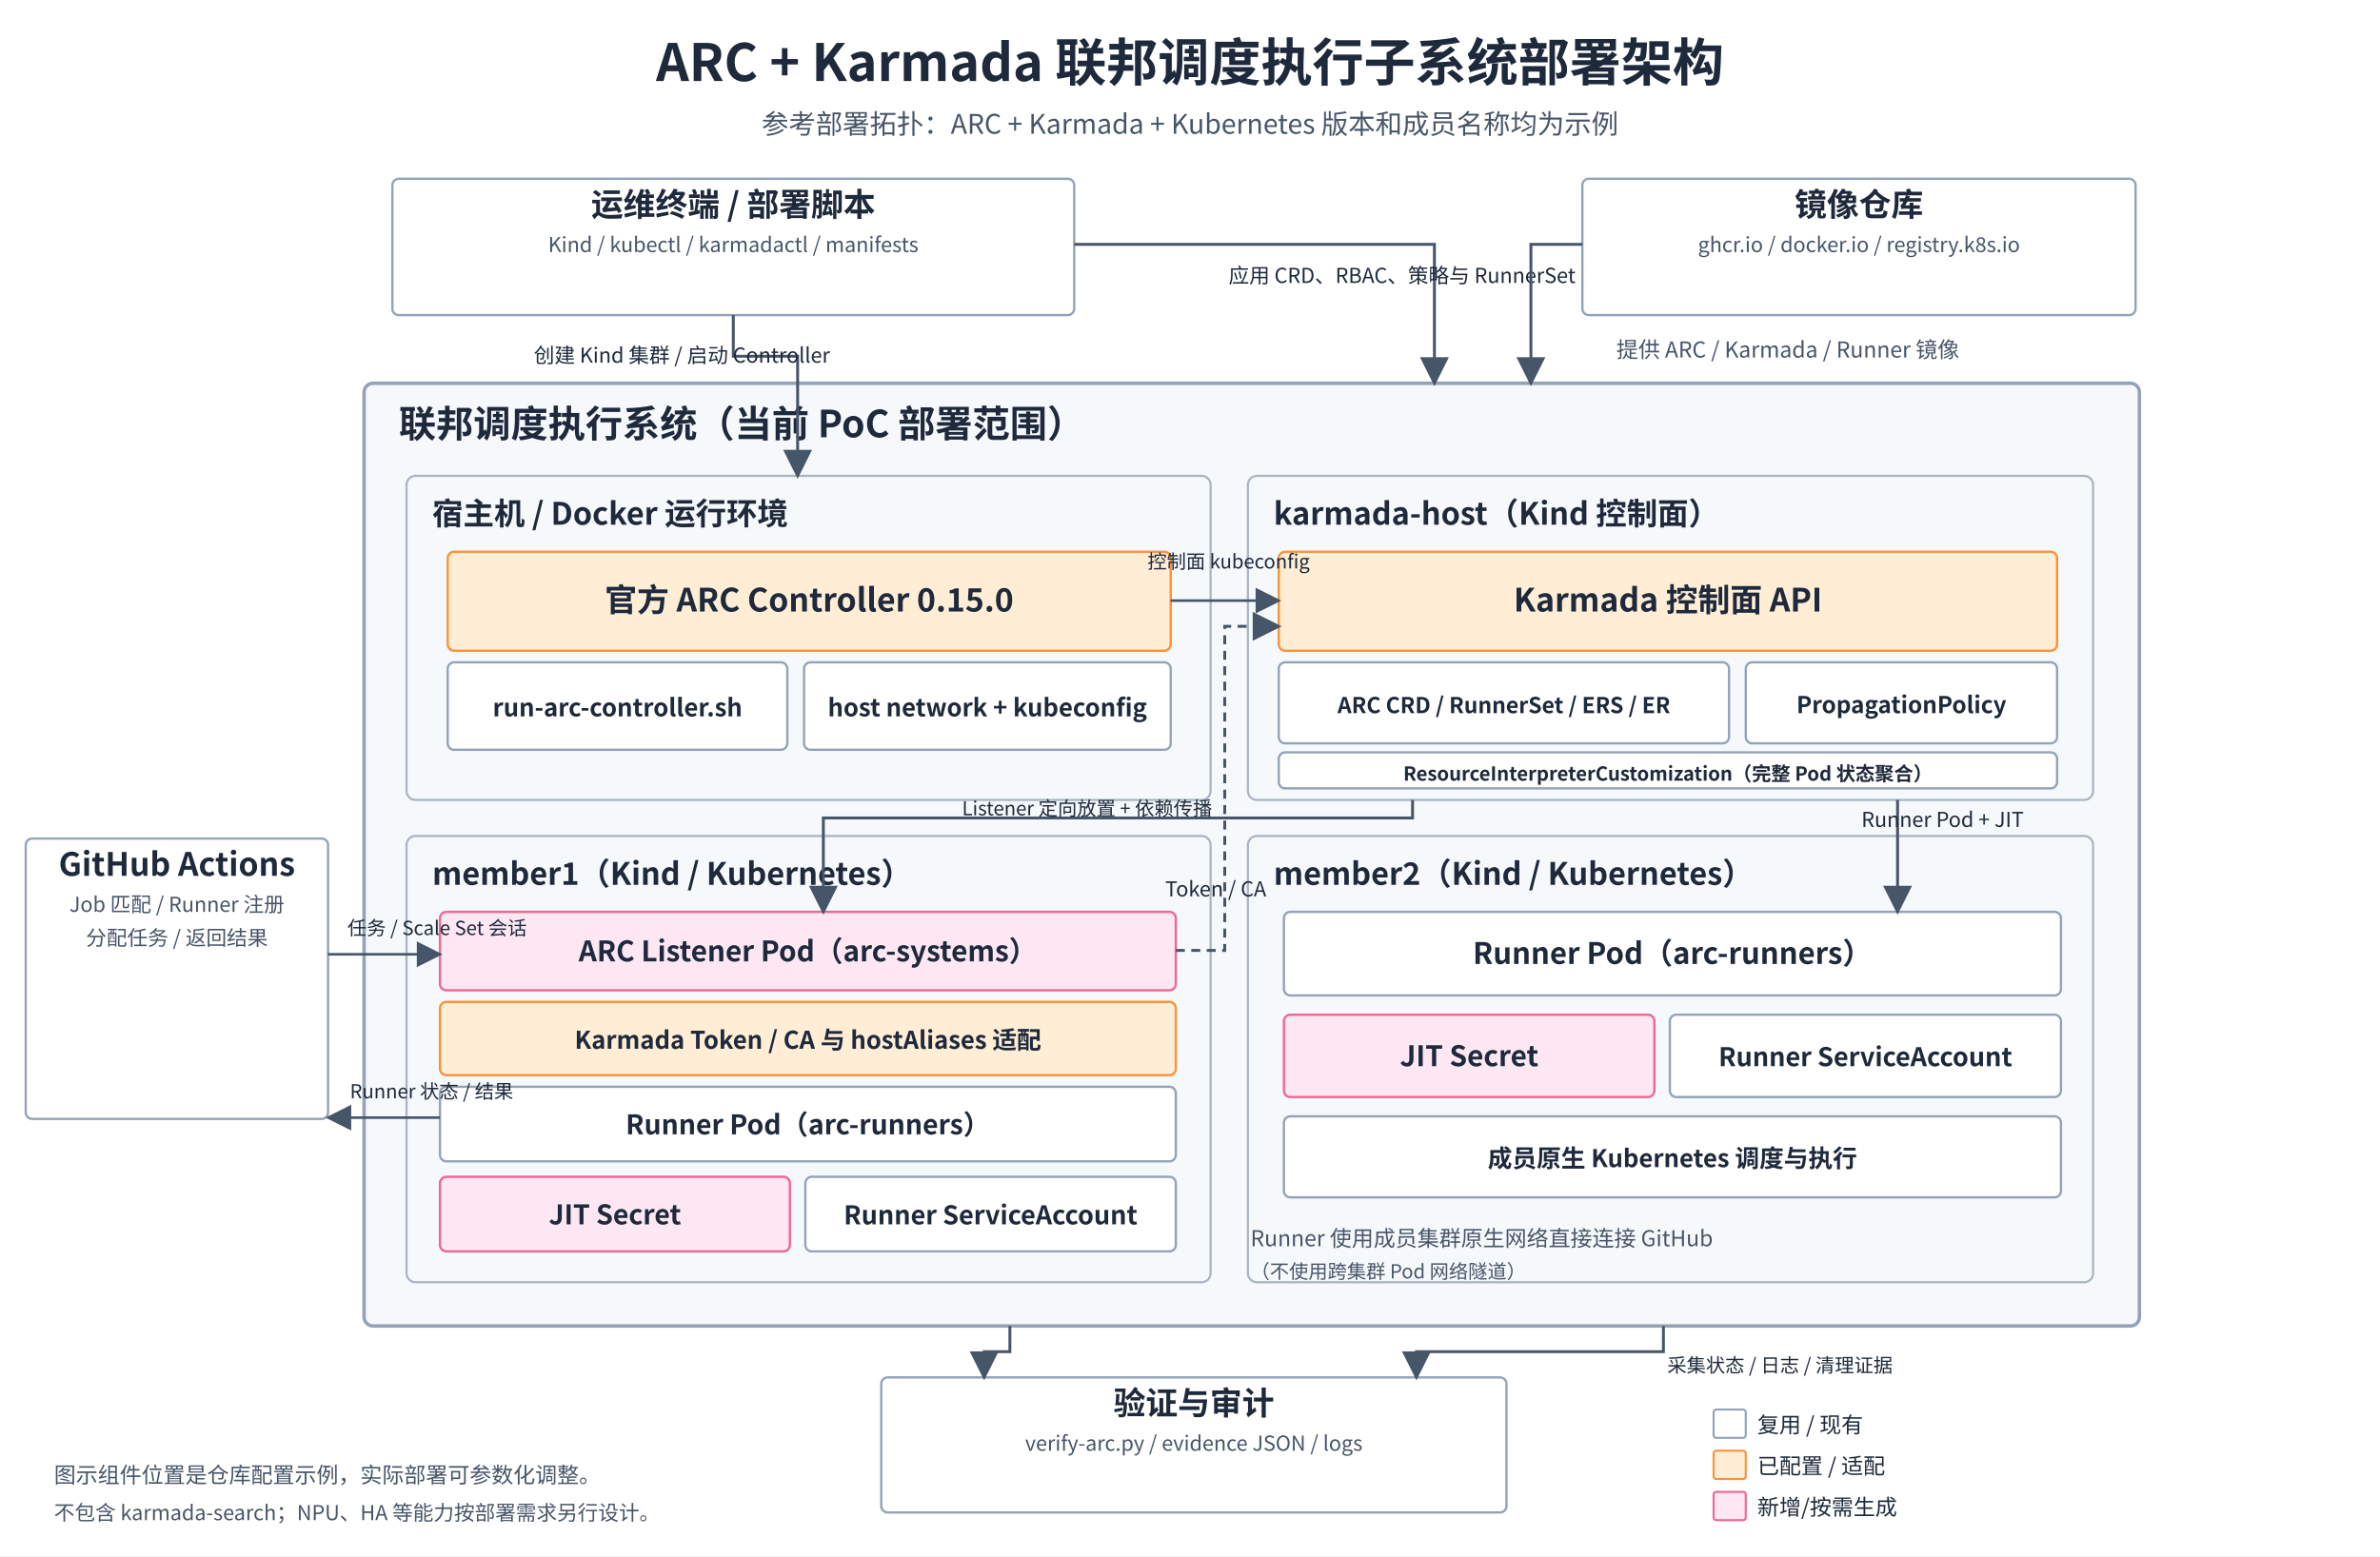
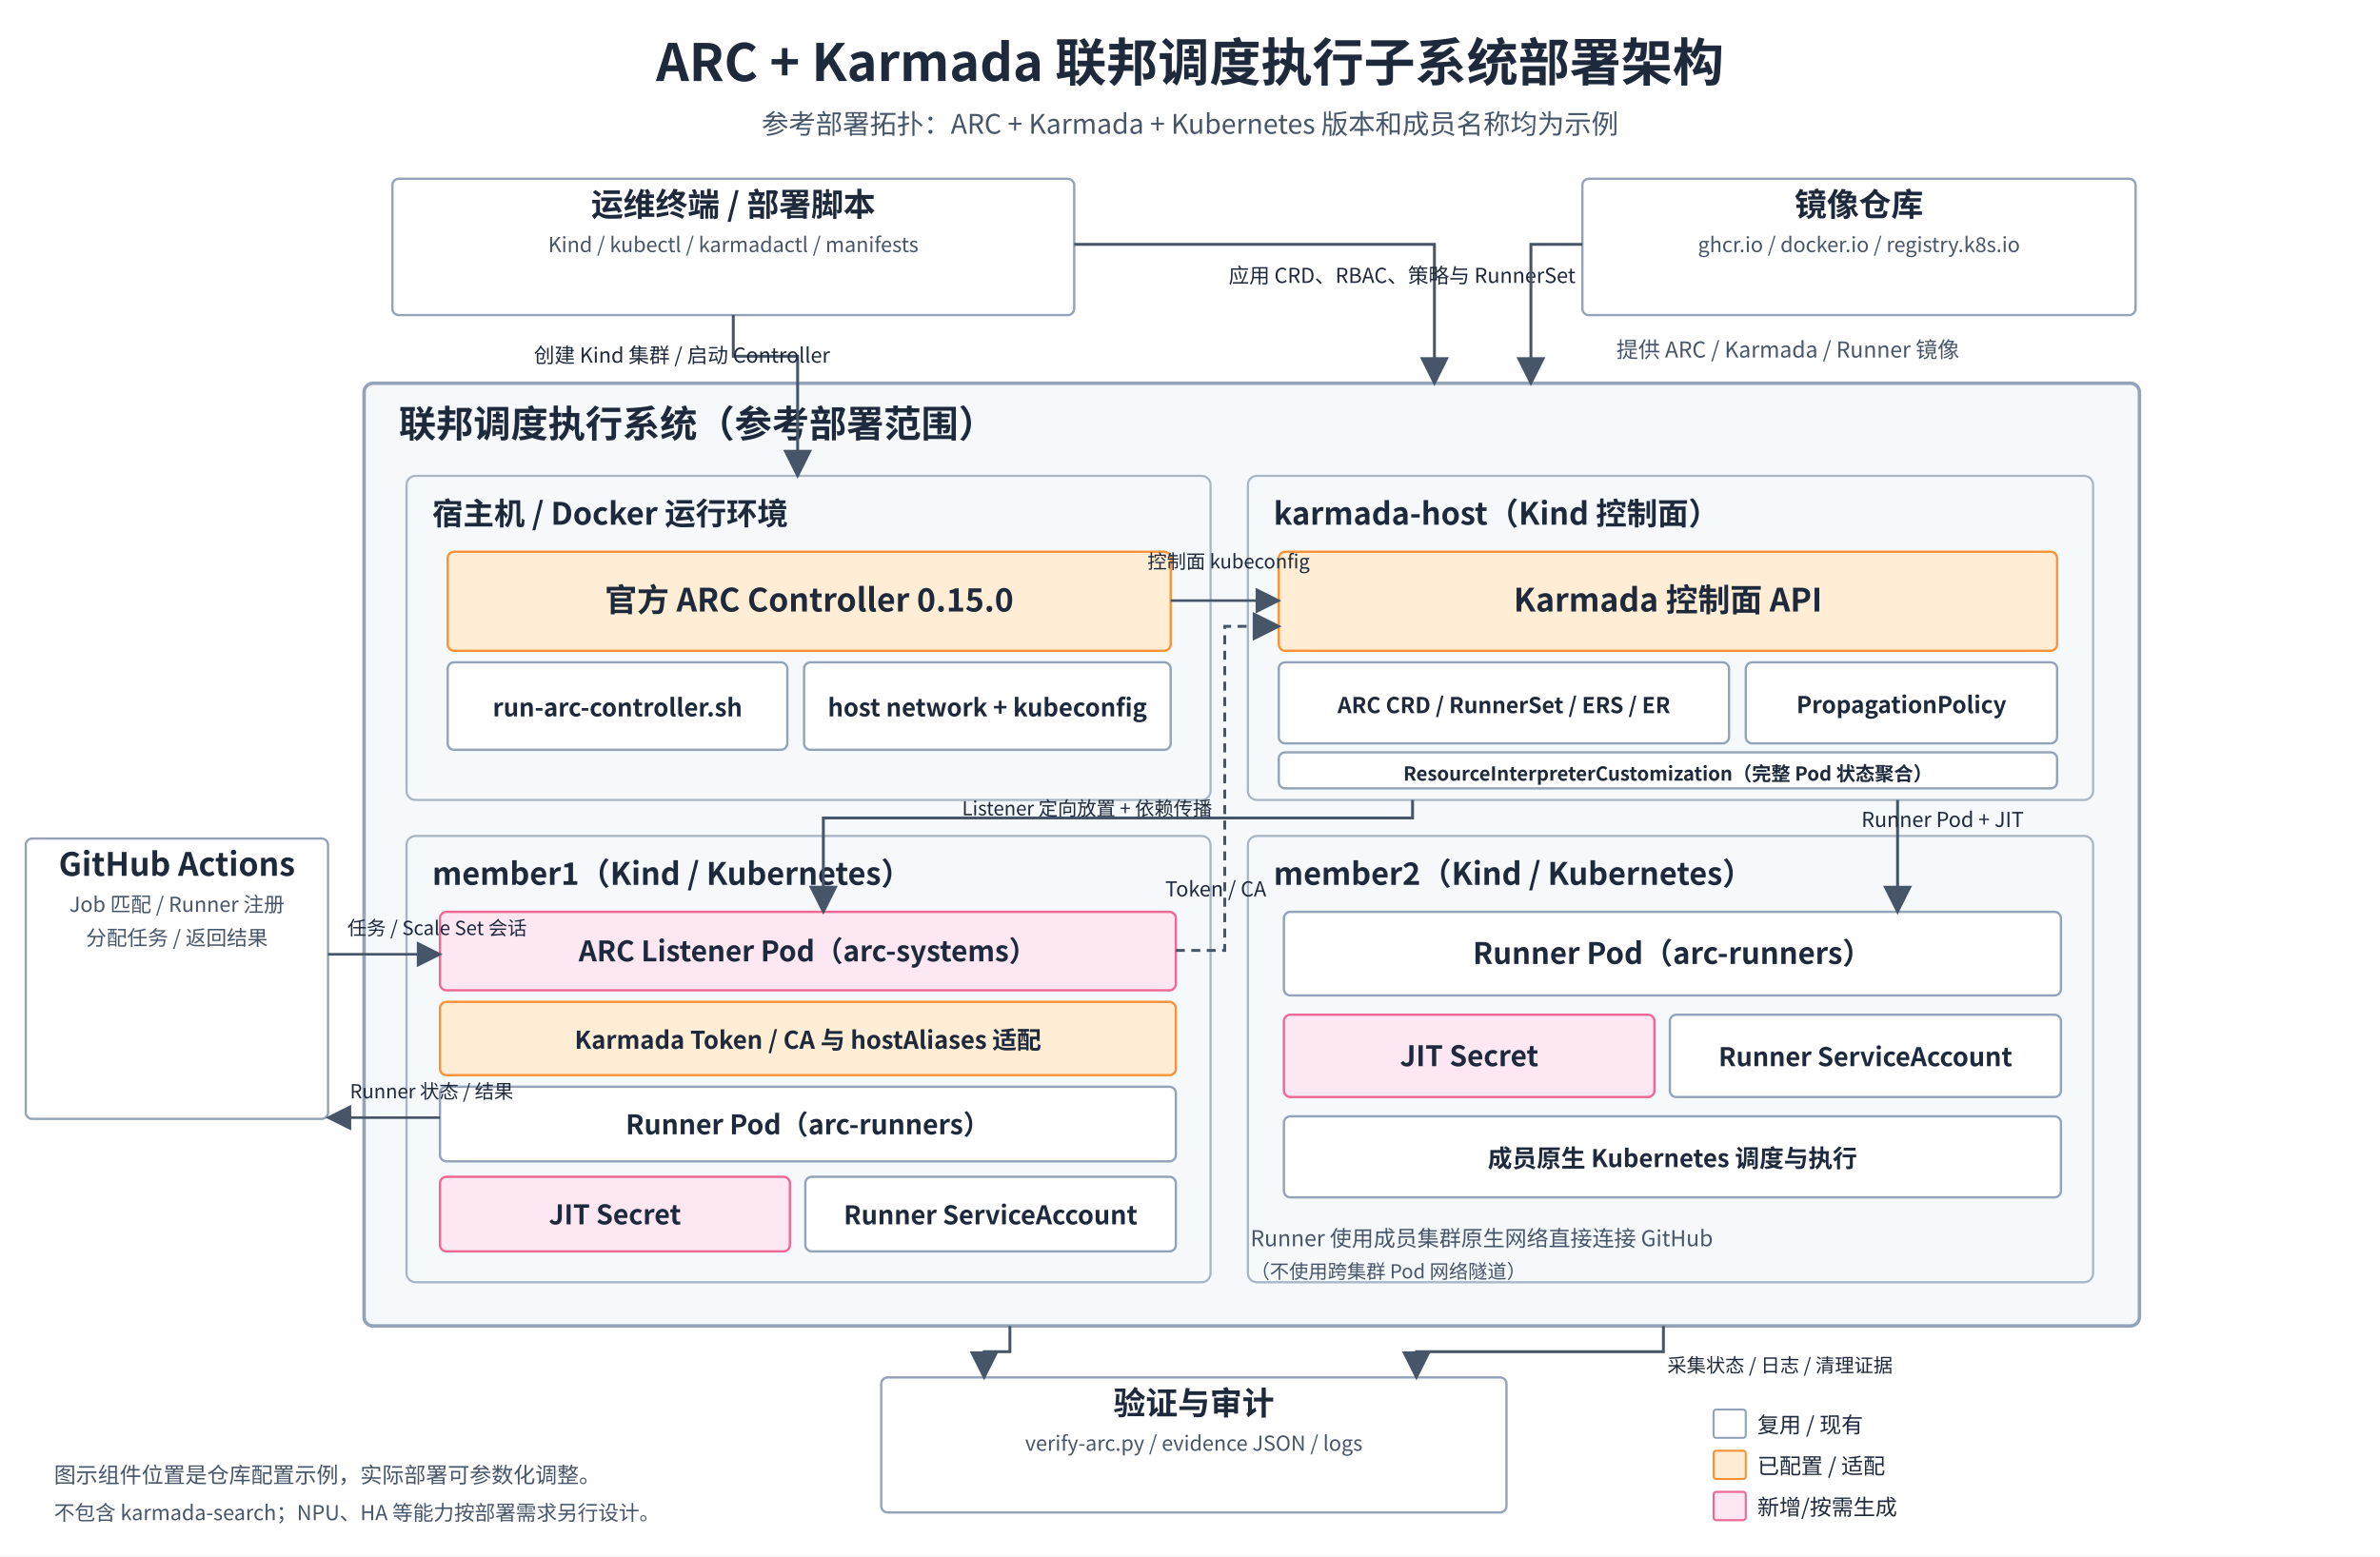
<svg xmlns="http://www.w3.org/2000/svg" width="1850" height="1210" viewBox="0 0 1850 1210" role="img" aria-label="ARC 与 Karmada 联邦调度执行子系统部署图：控制面、成员集群及外部服务关系">
  <defs>
    <marker id="arrow" markerWidth="10" markerHeight="10" refX="9" refY="5" orient="auto">
      <path d="M0 0 L10 5 L0 10Z" fill="#475569" />
    </marker>
  </defs>
  <rect width="1850" height="1210" fill="#fff" />
  <text x="925" y="63" fill="#1e293b" text-anchor="middle" font-size="40" font-weight="750" font-family="Microsoft YaHei,Noto Sans CJK SC,PingFang SC,Arial,sans-serif">ARC + Karmada 联邦调度执行子系统部署架构</text>
  <text x="925" y="104" fill="#475569" text-anchor="middle" font-size="21" font-weight="400" font-family="Microsoft YaHei,Noto Sans CJK SC,PingFang SC,Arial,sans-serif">参考部署拓扑：ARC + Karmada + Kubernetes 版本和成员名称均为示例</text>
  <rect x="305" y="139" width="530" height="106" rx="5" fill="#fff" stroke="#94a3b8" stroke-width="1.8" />
  <text x="570" y="168" fill="#1e293b" text-anchor="middle" font-size="25" font-weight="650" font-family="Microsoft YaHei,Noto Sans CJK SC,PingFang SC,Arial,sans-serif">运维终端 / 部署脚本</text>
  <text x="570" y="196" fill="#475569" text-anchor="middle" font-size="16" font-weight="400" font-family="Microsoft YaHei,Noto Sans CJK SC,PingFang SC,Arial,sans-serif">Kind / kubectl / karmadactl / manifests</text>
  <rect x="1230" y="139" width="430" height="106" rx="5" fill="#fff" stroke="#94a3b8" stroke-width="1.8" />
  <text x="1445" y="168" fill="#1e293b" text-anchor="middle" font-size="25" font-weight="650" font-family="Microsoft YaHei,Noto Sans CJK SC,PingFang SC,Arial,sans-serif">镜像仓库</text>
  <text x="1445" y="196" fill="#475569" text-anchor="middle" font-size="16" font-weight="400" font-family="Microsoft YaHei,Noto Sans CJK SC,PingFang SC,Arial,sans-serif">ghcr.io / docker.io / registry.k8s.io</text>
  <rect x="20" y="652" width="235" height="218" rx="5" fill="#fff" stroke="#94a3b8" stroke-width="1.8" />
  <text x="137.5" y="681" fill="#1e293b" text-anchor="middle" font-size="25" font-weight="650" font-family="Microsoft YaHei,Noto Sans CJK SC,PingFang SC,Arial,sans-serif">GitHub Actions</text>
  <text x="137.5" y="709" fill="#475569" text-anchor="middle" font-size="16" font-weight="400" font-family="Microsoft YaHei,Noto Sans CJK SC,PingFang SC,Arial,sans-serif">Job 匹配 / Runner 注册</text>
  <text x="137.5" y="735" fill="#475569" text-anchor="middle" font-size="16" font-weight="400" font-family="Microsoft YaHei,Noto Sans CJK SC,PingFang SC,Arial,sans-serif">分配任务 / 返回结果</text>
  <rect x="685" y="1071" width="486" height="105" rx="5" fill="#fff" stroke="#94a3b8" stroke-width="1.8" />
  <text x="928" y="1100" fill="#1e293b" text-anchor="middle" font-size="25" font-weight="650" font-family="Microsoft YaHei,Noto Sans CJK SC,PingFang SC,Arial,sans-serif">验证与审计</text>
  <text x="928" y="1128" fill="#475569" text-anchor="middle" font-size="16" font-weight="400" font-family="Microsoft YaHei,Noto Sans CJK SC,PingFang SC,Arial,sans-serif">verify-arc.py / evidence JSON / logs</text>
  <rect x="283" y="298" width="1380" height="733" rx="7" fill="#f6f9fc" stroke="#94a3b8" stroke-width="2.7" />
-   <text x="310" y="340" fill="#1e293b" text-anchor="start" font-size="29" font-weight="700" font-family="Microsoft YaHei,Noto Sans CJK SC,PingFang SC,Arial,sans-serif">联邦调度执行系统（当前 PoC 部署范围）</text>
+   <text x="310" y="340" fill="#1e293b" text-anchor="start" font-size="29" font-weight="700" font-family="Microsoft YaHei,Noto Sans CJK SC,PingFang SC,Arial,sans-serif">联邦调度执行系统（参考部署范围）</text>
  <rect x="316" y="370" width="625" height="252" rx="7" fill="#f6f9fc" stroke="#a9b5c3" stroke-width="1.7" />
  <text x="336" y="408" fill="#1e293b" text-anchor="start" font-size="24" font-weight="650" font-family="Microsoft YaHei,Noto Sans CJK SC,PingFang SC,Arial,sans-serif">宿主机 / Docker 运行环境</text>
  <rect x="970" y="370" width="657" height="252" rx="7" fill="#f6f9fc" stroke="#a9b5c3" stroke-width="1.7" />
  <text x="990" y="408" fill="#1e293b" text-anchor="start" font-size="24" font-weight="650" font-family="Microsoft YaHei,Noto Sans CJK SC,PingFang SC,Arial,sans-serif">karmada-host（Kind 控制面）</text>
  <rect x="348" y="429" width="562" height="77" rx="5" fill="#ffedd5" stroke="#fa9238" stroke-width="1.8" />
  <text x="629" y="475.5" fill="#1e293b" text-anchor="middle" font-size="25" font-weight="650" font-family="Microsoft YaHei,Noto Sans CJK SC,PingFang SC,Arial,sans-serif">官方 ARC Controller 0.15.0</text>
  <rect x="348" y="515" width="264" height="68" rx="5" fill="#fff" stroke="#94a3b8" stroke-width="1.8" />
  <text x="480" y="557" fill="#1e293b" text-anchor="middle" font-size="19" font-weight="650" font-family="Microsoft YaHei,Noto Sans CJK SC,PingFang SC,Arial,sans-serif">run-arc-controller.sh</text>
  <rect x="625" y="515" width="285" height="68" rx="5" fill="#fff" stroke="#94a3b8" stroke-width="1.8" />
  <text x="767.5" y="557" fill="#1e293b" text-anchor="middle" font-size="19" font-weight="650" font-family="Microsoft YaHei,Noto Sans CJK SC,PingFang SC,Arial,sans-serif">host network + kubeconfig</text>
  <rect x="994" y="429" width="605" height="77" rx="5" fill="#ffedd5" stroke="#fa9238" stroke-width="1.8" />
  <text x="1296.5" y="475.5" fill="#1e293b" text-anchor="middle" font-size="25" font-weight="650" font-family="Microsoft YaHei,Noto Sans CJK SC,PingFang SC,Arial,sans-serif">Karmada 控制面 API</text>
  <rect x="994" y="515" width="350" height="63" rx="5" fill="#fff" stroke="#94a3b8" stroke-width="1.8" />
  <text x="1169" y="554.5" fill="#1e293b" text-anchor="middle" font-size="17" font-weight="650" font-family="Microsoft YaHei,Noto Sans CJK SC,PingFang SC,Arial,sans-serif">ARC CRD / RunnerSet / ERS / ER</text>
  <rect x="1357" y="515" width="242" height="63" rx="5" fill="#fff" stroke="#94a3b8" stroke-width="1.8" />
  <text x="1478" y="554.5" fill="#1e293b" text-anchor="middle" font-size="18" font-weight="650" font-family="Microsoft YaHei,Noto Sans CJK SC,PingFang SC,Arial,sans-serif">PropagationPolicy</text>
  <rect x="994" y="585" width="605" height="28" rx="5" fill="#fff" stroke="#94a3b8" stroke-width="1.8" />
  <text x="1296.5" y="607" fill="#1e293b" text-anchor="middle" font-size="15" font-weight="650" font-family="Microsoft YaHei,Noto Sans CJK SC,PingFang SC,Arial,sans-serif">ResourceInterpreterCustomization（完整 Pod 状态聚合）</text>
  <rect x="316" y="650" width="625" height="347" rx="7" fill="#f6f9fc" stroke="#a9b5c3" stroke-width="1.7" />
  <text x="336" y="688" fill="#1e293b" text-anchor="start" font-size="24" font-weight="650" font-family="Microsoft YaHei,Noto Sans CJK SC,PingFang SC,Arial,sans-serif">member1（Kind / Kubernetes）</text>
  <rect x="970" y="650" width="657" height="347" rx="7" fill="#f6f9fc" stroke="#a9b5c3" stroke-width="1.7" />
  <text x="990" y="688" fill="#1e293b" text-anchor="start" font-size="24" font-weight="650" font-family="Microsoft YaHei,Noto Sans CJK SC,PingFang SC,Arial,sans-serif">member2（Kind / Kubernetes）</text>
  <rect x="342" y="709" width="572" height="61" rx="5" fill="#fce7f3" stroke="#ef6894" stroke-width="1.8" />
  <text x="628" y="747.5" fill="#1e293b" text-anchor="middle" font-size="22" font-weight="650" font-family="Microsoft YaHei,Noto Sans CJK SC,PingFang SC,Arial,sans-serif">ARC Listener Pod（arc-systems）</text>
  <rect x="342" y="779" width="572" height="57" rx="5" fill="#ffedd5" stroke="#fa9238" stroke-width="1.8" />
  <text x="628" y="815.5" fill="#1e293b" text-anchor="middle" font-size="19" font-weight="650" font-family="Microsoft YaHei,Noto Sans CJK SC,PingFang SC,Arial,sans-serif">Karmada Token / CA 与 hostAliases 适配</text>
  <rect x="342" y="845" width="572" height="58" rx="5" fill="#fff" stroke="#94a3b8" stroke-width="1.8" />
  <text x="628" y="882" fill="#1e293b" text-anchor="middle" font-size="21" font-weight="650" font-family="Microsoft YaHei,Noto Sans CJK SC,PingFang SC,Arial,sans-serif">Runner Pod（arc-runners）</text>
  <rect x="342" y="915" width="272" height="58" rx="5" fill="#fce7f3" stroke="#ef6894" stroke-width="1.8" />
  <text x="478" y="952" fill="#1e293b" text-anchor="middle" font-size="21" font-weight="650" font-family="Microsoft YaHei,Noto Sans CJK SC,PingFang SC,Arial,sans-serif">JIT Secret</text>
  <rect x="626" y="915" width="288" height="58" rx="5" fill="#fff" stroke="#94a3b8" stroke-width="1.8" />
  <text x="770" y="952" fill="#1e293b" text-anchor="middle" font-size="20" font-weight="650" font-family="Microsoft YaHei,Noto Sans CJK SC,PingFang SC,Arial,sans-serif">Runner ServiceAccount</text>
  <rect x="998" y="709" width="604" height="65" rx="5" fill="#fff" stroke="#94a3b8" stroke-width="1.8" />
  <text x="1300" y="749.5" fill="#1e293b" text-anchor="middle" font-size="23" font-weight="650" font-family="Microsoft YaHei,Noto Sans CJK SC,PingFang SC,Arial,sans-serif">Runner Pod（arc-runners）</text>
  <rect x="998" y="789" width="288" height="64" rx="5" fill="#fce7f3" stroke="#ef6894" stroke-width="1.8" />
  <text x="1142" y="829" fill="#1e293b" text-anchor="middle" font-size="22" font-weight="650" font-family="Microsoft YaHei,Noto Sans CJK SC,PingFang SC,Arial,sans-serif">JIT Secret</text>
  <rect x="1298" y="789" width="304" height="64" rx="5" fill="#fff" stroke="#94a3b8" stroke-width="1.8" />
  <text x="1450" y="829" fill="#1e293b" text-anchor="middle" font-size="20" font-weight="650" font-family="Microsoft YaHei,Noto Sans CJK SC,PingFang SC,Arial,sans-serif">Runner ServiceAccount</text>
  <rect x="998" y="868" width="604" height="63" rx="5" fill="#fff" stroke="#94a3b8" stroke-width="1.8" />
  <text x="1300" y="907.5" fill="#1e293b" text-anchor="middle" font-size="19" font-weight="650" font-family="Microsoft YaHei,Noto Sans CJK SC,PingFang SC,Arial,sans-serif">成员原生 Kubernetes 调度与执行</text>
  <polyline points="570,245 570,277 620,277 620,370" stroke="#475569" stroke-width="2.25" fill="none" marker-end="url(#arrow)" />
  <text x="415" y="282" fill="#1e293b" text-anchor="start" font-size="16" font-weight="450" font-family="Microsoft YaHei,Noto Sans CJK SC,PingFang SC,Arial,sans-serif">创建 Kind 集群 / 启动 Controller</text>
  <polyline points="835,190 1115,190 1115,298" stroke="#475569" stroke-width="2.25" fill="none" marker-end="url(#arrow)" />
  <text x="955" y="220" fill="#1e293b" text-anchor="start" font-size="16" font-weight="450" font-family="Microsoft YaHei,Noto Sans CJK SC,PingFang SC,Arial,sans-serif">应用 CRD、RBAC、策略与 RunnerSet</text>
  <polyline points="1230,190 1190,190 1190,298" stroke="#475569" stroke-width="2.25" fill="none" marker-end="url(#arrow)" />
  <text x="1523" y="278" fill="#475569" text-anchor="end" font-size="17" font-weight="450" font-family="Microsoft YaHei,Noto Sans CJK SC,PingFang SC,Arial,sans-serif">提供 ARC / Karmada / Runner 镜像</text>
  <line x1="910" y1="467" x2="994" y2="467" stroke="#475569" stroke-width="2" fill="none" marker-end="url(#arrow)" />
  <text x="955" y="442" fill="#1e293b" text-anchor="middle" font-size="15" font-weight="500" font-family="Microsoft YaHei,Noto Sans CJK SC,PingFang SC,Arial,sans-serif">控制面 kubeconfig</text>
  <polyline points="1098,622 1098,636 640,636 640,709" stroke="#475569" stroke-width="2.25" fill="none" marker-end="url(#arrow)" />
  <text x="845" y="634" fill="#1e293b" text-anchor="middle" font-size="15" font-weight="500" font-family="Microsoft YaHei,Noto Sans CJK SC,PingFang SC,Arial,sans-serif">Listener 定向放置 + 依赖传播</text>
  <polyline points="1475,622 1475,709" stroke="#475569" stroke-width="2.25" fill="none" marker-end="url(#arrow)" />
  <text x="1510" y="643" fill="#1e293b" text-anchor="middle" font-size="16" font-weight="500" font-family="Microsoft YaHei,Noto Sans CJK SC,PingFang SC,Arial,sans-serif">Runner Pod + JIT</text>
  <polyline points="914,739 952,739 952,487 994,487" stroke="#475569" stroke-width="2.25" fill="none" stroke-dasharray="7 5" marker-end="url(#arrow)" />
  <text x="945" y="697" fill="#1e293b" text-anchor="middle" font-size="16" font-weight="500" font-family="Microsoft YaHei,Noto Sans CJK SC,PingFang SC,Arial,sans-serif">Token / CA</text>
  <line x1="255" y1="742" x2="342" y2="742" stroke="#475569" stroke-width="2" fill="none" marker-end="url(#arrow)" />
  <text x="270" y="727" fill="#1e293b" text-anchor="start" font-size="15" font-weight="500" font-family="Microsoft YaHei,Noto Sans CJK SC,PingFang SC,Arial,sans-serif">任务 / Scale Set 会话</text>
  <line x1="342" y1="869" x2="255" y2="869" stroke="#475569" stroke-width="2" fill="none" marker-end="url(#arrow)" />
  <text x="272" y="854" fill="#1e293b" text-anchor="start" font-size="15" font-weight="500" font-family="Microsoft YaHei,Noto Sans CJK SC,PingFang SC,Arial,sans-serif">Runner 状态 / 结果</text>
  <text x="972" y="969" fill="#475569" text-anchor="start" font-size="17" font-weight="450" font-family="Microsoft YaHei,Noto Sans CJK SC,PingFang SC,Arial,sans-serif">Runner 使用成员集群原生网络直接连接 GitHub</text>
  <text x="972" y="994" fill="#475569" text-anchor="start" font-size="15" font-weight="400" font-family="Microsoft YaHei,Noto Sans CJK SC,PingFang SC,Arial,sans-serif">（不使用跨集群 Pod 网络隧道）</text>
  <polyline points="785,1031 785,1051 765,1051 765,1071" stroke="#475569" stroke-width="2.25" fill="none" marker-end="url(#arrow)" />
  <polyline points="1293,1031 1293,1051 1101,1051 1101,1071" stroke="#475569" stroke-width="2.25" fill="none" marker-end="url(#arrow)" />
  <text x="1296" y="1067" fill="#1e293b" text-anchor="start" font-size="15" font-weight="450" font-family="Microsoft YaHei,Noto Sans CJK SC,PingFang SC,Arial,sans-serif">采集状态 / 日志 / 清理证据</text>
  <rect x="1332" y="1096" width="25" height="22" rx="2" fill="#fff" stroke="#94a3b8" stroke-width="1.6" />
  <text x="1366" y="1114" fill="#1e293b" text-anchor="start" font-size="17" font-weight="400" font-family="Microsoft YaHei,Noto Sans CJK SC,PingFang SC,Arial,sans-serif">复用 / 现有</text>
  <rect x="1332" y="1128" width="25" height="22" rx="2" fill="#ffedd5" stroke="#fa9238" stroke-width="1.6" />
  <text x="1366" y="1146" fill="#1e293b" text-anchor="start" font-size="17" font-weight="400" font-family="Microsoft YaHei,Noto Sans CJK SC,PingFang SC,Arial,sans-serif">已配置 / 适配</text>
  <rect x="1332" y="1160" width="25" height="22" rx="2" fill="#fce7f3" stroke="#ef6894" stroke-width="1.6" />
  <text x="1366" y="1178" fill="#1e293b" text-anchor="start" font-size="17" font-weight="400" font-family="Microsoft YaHei,Noto Sans CJK SC,PingFang SC,Arial,sans-serif">新增/按需生成</text>
  <text x="42" y="1153" fill="#475569" text-anchor="start" font-size="17" font-weight="450" font-family="Microsoft YaHei,Noto Sans CJK SC,PingFang SC,Arial,sans-serif">图示组件位置是仓库配置示例，实际部署可参数化调整。</text>
  <text x="42" y="1182" fill="#475569" text-anchor="start" font-size="16" font-weight="400" font-family="Microsoft YaHei,Noto Sans CJK SC,PingFang SC,Arial,sans-serif">不包含 karmada-search；NPU、HA 等能力按部署需求另行设计。</text>
</svg>
